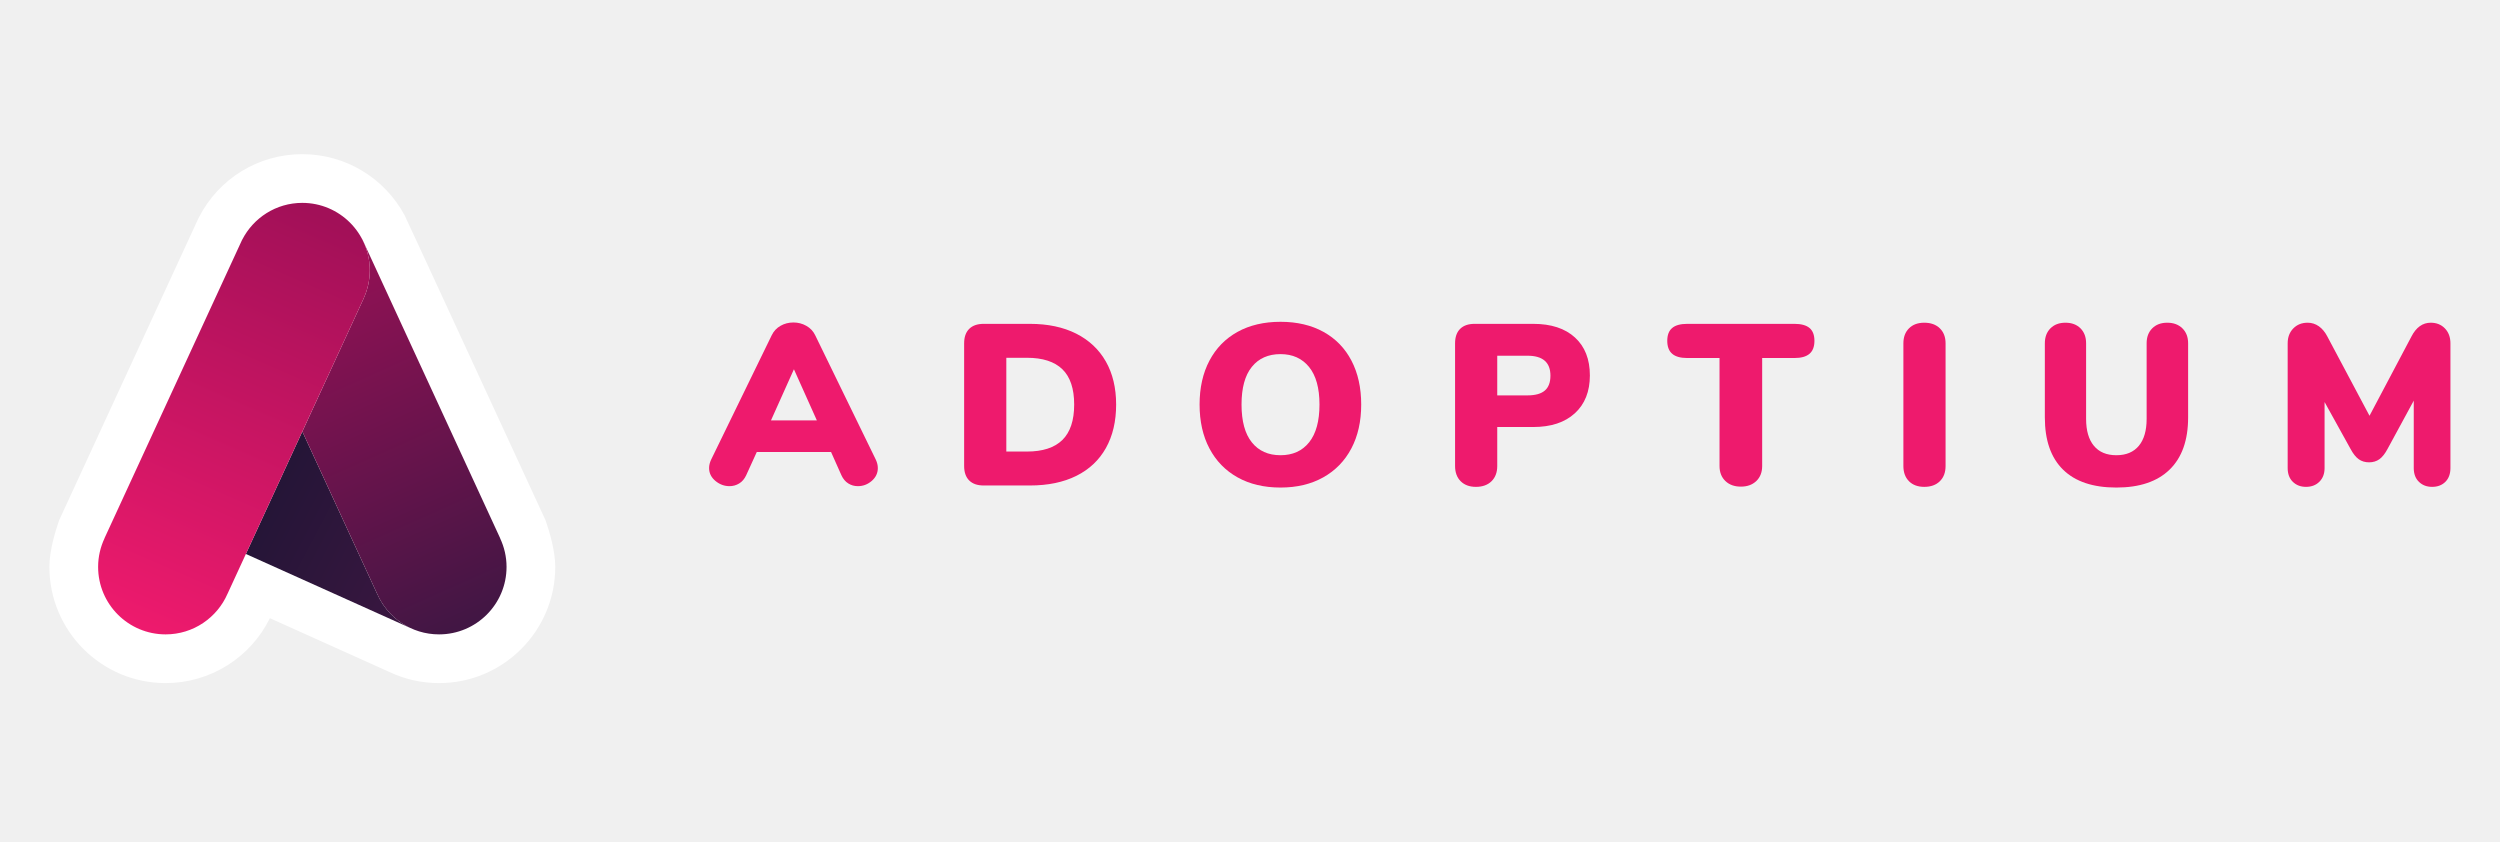
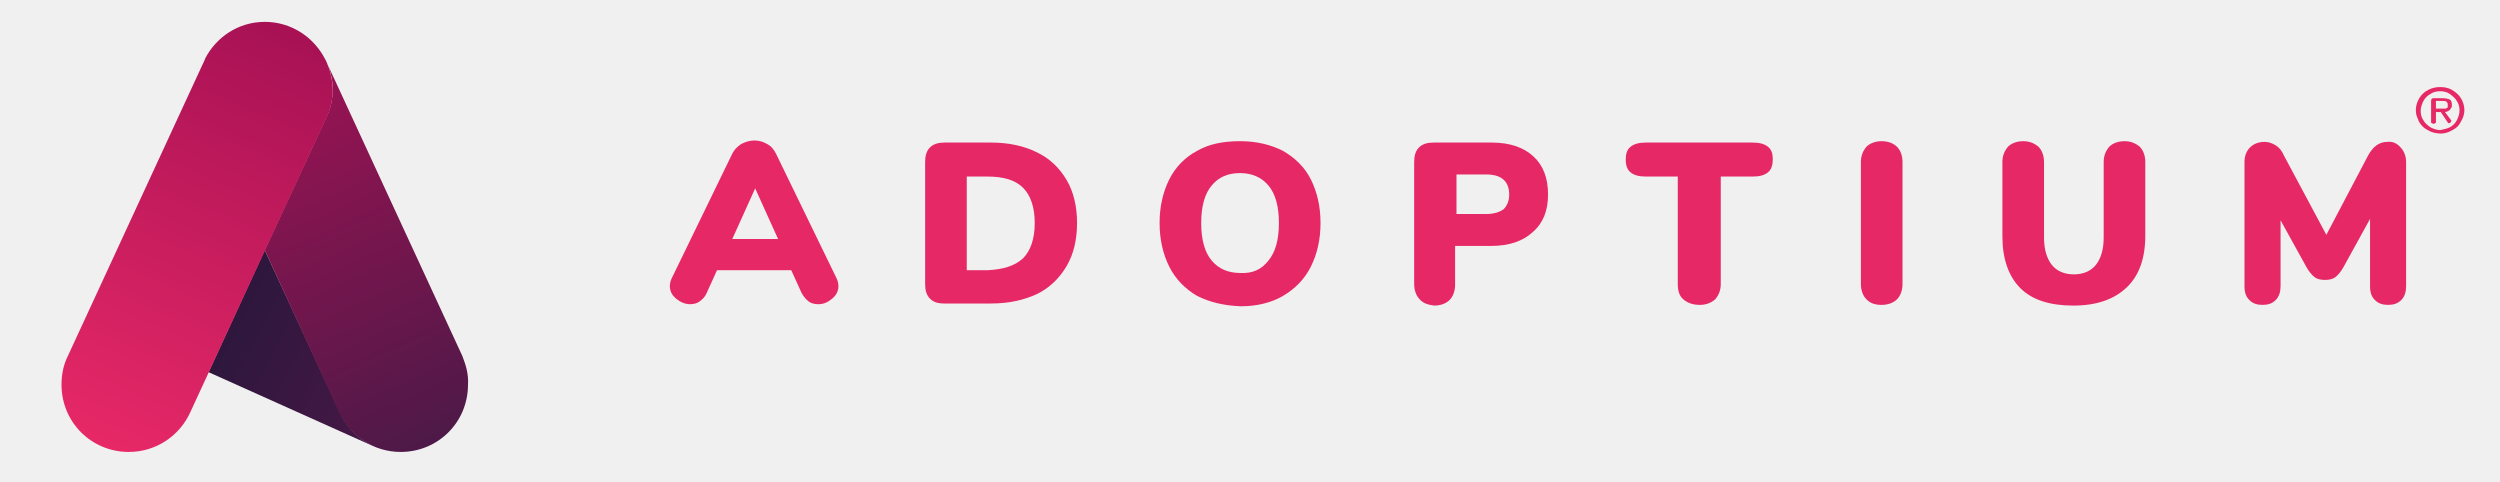
- <svg id="svg8" version="1.1" viewBox="0 0 297 100" height="80mm">
-   <defs id="defs2">
-     <clipPath clipPathUnits="userSpaceOnUse" id="clipPath242">
-       <path d="m 987.855,678.469 -0.019,-0.008 -107.453,233.098 -81.121,-175.989 235.718,-106.09 0.01,0.02 c -21.01,10.078 -37.838,27.52 -47.135,48.969 z" id="path240" />
-     </clipPath>
-     <linearGradient x1="0" y1="0" x2="1" y2="0" gradientUnits="userSpaceOnUse" gradientTransform="matrix(-481.882,253.823,253.823,481.882,1152.35,658.95)" spreadMethod="pad" id="linearGradient248">
-       <stop style="stop-opacity:1;stop-color:#421644" offset="0" id="stop244" />
-       <stop style="stop-opacity:1;stop-color:#151530" offset="1" id="stop246" />
-     </linearGradient>
-     <clipPath clipPathUnits="userSpaceOnUse" id="clipPath258">
-       <path d="m 1164.62,758.102 0.08,0.039 -194.618,422.029 c -0.547,1.32 -1.184,2.59 -1.789,3.88 l -1.453,3.16 -0.059,-0.03 c -0.324,0.65 -0.703,1.27 -1.054,1.9 7.382,-13.68 11.589,-29.34 11.589,-45.98 0,-14.34 -3.191,-27.91 -8.777,-40.15 l 0.059,-0.03 -88.215,-191.361 107.453,-233.098 0.019,0.008 c 14.915,-34.387 49.125,-58.457 89.005,-58.457 53.57,0 96.99,43.429 96.99,97 0,14.707 -3.37,28.597 -9.23,41.09 z" id="path256" />
-     </clipPath>
-     <linearGradient x1="0" y1="0" x2="1" y2="0" gradientUnits="userSpaceOnUse" gradientTransform="matrix(265.274,-595.434,-595.434,-265.274,846.292,1230.46)" spreadMethod="pad" id="linearGradient264">
-       <stop style="stop-opacity:1;stop-color:#a21058" offset="0" id="stop260" />
-       <stop style="stop-opacity:1;stop-color:#421644" offset="1" id="stop262" />
-     </linearGradient>
-     <clipPath clipPathUnits="userSpaceOnUse" id="clipPath274">
-       <path d="m 880.316,1240.11 c -37.687,0 -70.273,-21.54 -86.328,-52.93 l -0.058,0.03 -1.457,-3.16 c -0.606,-1.29 -1.239,-2.56 -1.785,-3.88 l -194.622,-422.029 0.079,-0.039 c -5.86,-12.493 -9.227,-26.383 -9.227,-41.09 0,-53.571 43.418,-97 96.992,-97 39.871,0 74.09,24.07 89.004,58.457 l 0.02,-0.008 195.664,424.459 -0.059,0.03 c 5.586,12.24 8.777,25.81 8.777,40.15 0,53.58 -43.425,97.01 -97,97.01 z" id="path272" />
-     </clipPath>
-     <linearGradient x1="0" y1="0" x2="1" y2="0" gradientUnits="userSpaceOnUse" gradientTransform="matrix(259.548,595.434,595.434,-259.548,649.304,625.36)" spreadMethod="pad" id="linearGradient280">
-       <stop style="stop-opacity:1;stop-color:#ee1a6d" offset="0" id="stop276" />
-       <stop style="stop-opacity:1;stop-color:#a21058" offset="1" id="stop278" />
-     </linearGradient>
-   </defs>
-   <g id="layer1">
-     <g transform="matrix(0.0826697,0,0,-0.0826697,-36.86423,126.621)" id="g216">
-       <path id="path218" style="fill:#ee1a6d;fill-opacity:1;fill-rule:nonzero;stroke:none" d="m 1553.87,927.555 h 65.89 l -32.94,73.465 z m 153.53,-68.524 c 0,-7.25 -2.92,-13.41 -8.73,-18.461 -5.82,-5.039 -12.47,-7.558 -19.93,-7.558 -5.06,0 -9.68,1.297 -13.84,3.937 -4.17,2.641 -7.47,6.59 -9.89,11.871 l -14.82,33.27 h -106.74 l -15.16,-33.27 c -2.42,-5.281 -5.76,-9.23 -10.04,-11.871 -4.29,-2.64 -8.95,-3.937 -14,-3.937 -7.47,0 -14.23,2.519 -20.27,7.558 -6.04,5.051 -9.06,11.211 -9.06,18.461 0,3.953 0.99,8.016 2.97,12.188 l 86.98,178.561 c 2.85,5.93 7.08,10.48 12.68,13.67 5.6,3.19 11.8,4.78 18.6,4.78 6.6,0 12.75,-1.59 18.46,-4.78 5.7,-3.19 9.99,-7.74 12.84,-13.67 l 86.99,-178.561 c 1.97,-4.172 2.96,-8.235 2.96,-12.188" />
-       <path id="path220" style="fill:#ee1a6d;fill-opacity:1;fill-rule:nonzero;stroke:none" d="m 1972.6,899.383 c 11.31,11.094 16.96,28.055 16.96,50.898 0,22.84 -5.65,39.754 -16.96,50.739 -11.32,10.98 -28.28,16.48 -50.9,16.48 h -29.65 V 882.754 h 29.65 c 22.62,0 39.58,5.535 50.9,16.629 z m -133.93,-58.145 c -4.83,4.821 -7.24,11.75 -7.24,20.762 v 176.25 c 0,9 2.41,15.92 7.24,20.75 4.84,4.82 11.75,7.26 20.77,7.26 h 66.54 c 25.7,0 47.82,-4.67 66.39,-14.01 18.55,-9.33 32.78,-22.68 42.66,-40.03 9.88,-17.349 14.83,-37.993 14.83,-61.939 0,-24.16 -4.9,-44.972 -14.66,-62.422 -9.79,-17.461 -23.95,-30.808 -42.5,-40.031 -18.57,-9.226 -40.8,-13.84 -66.72,-13.84 h -66.54 c -9.02,0 -15.93,2.41 -20.77,7.25" />
-       <path id="path222" style="fill:#ee1a6d;fill-opacity:1;fill-rule:nonzero;stroke:none" d="m 2327.25,896.09 c 9.89,12.414 14.83,30.469 14.83,54.191 0,23.731 -5,41.739 -14.99,54.029 -10,12.3 -23.67,18.46 -41.01,18.46 -17.58,0 -31.31,-6.1 -41.18,-18.29 -9.9,-12.187 -14.84,-30.253 -14.84,-54.199 0,-23.937 4.94,-42.062 14.84,-54.355 9.87,-12.305 23.6,-18.449 41.18,-18.449 17.57,0 31.3,6.203 41.17,18.613 z M 2224.3,845.68 c -17.46,9.781 -30.92,23.617 -40.35,41.515 -9.46,17.899 -14.17,38.926 -14.17,63.086 0,24.16 4.71,45.184 14.17,63.099 9.43,17.89 22.89,31.67 40.35,41.34 17.46,9.66 38.06,14.49 61.78,14.49 23.71,0 44.3,-4.83 61.76,-14.49 17.47,-9.67 30.85,-23.45 40.19,-41.34 9.35,-17.915 14,-38.939 14,-63.099 0,-24.16 -4.71,-45.187 -14.16,-63.086 -9.45,-17.898 -22.9,-31.734 -40.35,-41.515 -17.46,-9.77 -37.95,-14.66 -61.44,-14.66 -23.72,0 -44.32,4.89 -61.78,14.66" />
-       <path id="path224" style="fill:#ee1a6d;fill-opacity:1;fill-rule:nonzero;stroke:none" d="m 2665.89,970.387 c 5.39,4.609 8.08,11.742 8.08,21.41 0,19.113 -10.99,28.663 -32.95,28.663 h -43.49 v -56.995 h 43.49 c 11.21,0 19.49,2.305 24.87,6.922 z M 2544.98,840.09 c -5.38,5.379 -8.06,12.68 -8.06,21.91 v 176.25 c 0,9 2.41,15.92 7.24,20.75 4.84,4.82 11.75,7.26 20.76,7.26 h 84.34 c 25.7,0 45.67,-6.55 59.96,-19.61 14.27,-13.07 21.42,-31.24 21.42,-54.521 0,-23.07 -7.21,-41.184 -21.58,-54.359 -14.39,-13.18 -34.32,-19.762 -59.8,-19.762 h -51.73 V 862 c 0,-9.23 -2.74,-16.531 -8.23,-21.91 -5.5,-5.399 -12.97,-8.078 -22.4,-8.078 -9.22,0 -16.53,2.679 -21.92,8.078" />
-       <path id="path226" style="fill:#ee1a6d;fill-opacity:1;fill-rule:nonzero;stroke:none" d="m 2925.36,840.41 c -5.6,5.391 -8.4,12.578 -8.4,21.59 v 155.16 h -46.45 c -9.67,0 -16.86,2.03 -21.58,6.1 -4.72,4.06 -7.08,10.26 -7.08,18.62 0,8.34 2.36,14.48 7.08,18.44 4.72,3.95 11.91,5.94 21.58,5.94 h 154.18 c 9.67,0 16.86,-1.99 21.58,-5.94 4.72,-3.96 7.08,-10.1 7.08,-18.44 0,-8.36 -2.36,-14.56 -7.08,-18.62 -4.72,-4.07 -11.91,-6.1 -21.58,-6.1 h -46.45 V 862 c 0,-9.012 -2.81,-16.199 -8.4,-21.59 -5.6,-5.379 -13.01,-8.07 -22.24,-8.07 -9.23,0 -16.64,2.691 -22.24,8.07" />
-       <path id="path228" style="fill:#ee1a6d;fill-opacity:1;fill-rule:nonzero;stroke:none" d="m 3189.24,840.09 c -5.37,5.379 -8.07,12.68 -8.07,21.91 v 176.25 c 0,9 2.7,16.19 8.07,21.57 5.39,5.39 12.7,8.08 21.92,8.08 9.44,0 16.9,-2.69 22.4,-8.08 5.49,-5.38 8.24,-12.57 8.24,-21.57 V 862 c 0,-9.23 -2.75,-16.531 -8.24,-21.91 -5.5,-5.399 -12.96,-8.078 -22.4,-8.078 -9.22,0 -16.53,2.679 -21.92,8.078" />
-       <path id="path230" style="fill:#ee1a6d;fill-opacity:1;fill-rule:nonzero;stroke:none" d="m 3410.64,856.73 c -17.46,17.125 -26.19,42.165 -26.19,75.106 v 106.414 c 0,9 2.68,16.19 8.07,21.57 5.38,5.39 12.57,8.08 21.57,8.08 9.01,0 16.2,-2.69 21.59,-8.08 5.38,-5.38 8.07,-12.57 8.07,-21.57 V 929.527 c 0,-16.687 3.73,-29.539 11.2,-38.543 7.45,-9.004 18.23,-13.507 32.29,-13.507 14.04,0 24.81,4.503 32.28,13.507 7.46,9.004 11.2,21.856 11.2,38.543 v 108.723 c 0,9 2.69,16.19 8.07,21.57 5.38,5.39 12.57,8.08 21.58,8.08 9,0 16.25,-2.69 21.74,-8.08 5.5,-5.38 8.24,-12.57 8.24,-21.57 V 931.836 c 0,-32.727 -8.84,-57.707 -26.52,-74.945 -17.69,-17.243 -43.21,-25.871 -76.59,-25.871 -33.61,0 -59.14,8.57 -76.6,25.71" />
-       <path id="path232" style="fill:#ee1a6d;fill-opacity:1;fill-rule:nonzero;stroke:none" d="m 3959.41,1059.67 c 5.26,-5.5 7.9,-12.64 7.9,-21.42 V 859.031 c 0,-8.359 -2.43,-14.941 -7.25,-19.761 -4.83,-4.84 -11.2,-7.258 -19.11,-7.258 -7.69,0 -14,2.418 -18.95,7.258 -4.93,4.82 -7.41,11.402 -7.41,19.761 v 96.856 l -37.56,-69.192 c -3.74,-7.031 -7.68,-12.019 -11.85,-14.988 -4.18,-2.961 -9.12,-4.445 -14.83,-4.445 -5.71,0 -10.66,1.484 -14.82,4.445 -4.17,2.969 -8.14,7.957 -11.87,14.988 l -37.22,67.219 v -94.883 c 0,-8.133 -2.47,-14.66 -7.41,-19.609 -4.95,-4.934 -11.36,-7.41 -19.27,-7.41 -7.7,0 -14.01,2.418 -18.96,7.258 -4.93,4.82 -7.4,11.402 -7.4,19.761 v 179.219 c 0,8.78 2.69,15.92 8.07,21.42 5.38,5.48 12.24,8.23 20.58,8.23 5.94,0 11.32,-1.7 16.15,-5.11 4.84,-3.41 8.89,-8.29 12.19,-14.66 l 60.62,-113.982 60.29,113.982 c 6.81,13.17 16.04,19.77 27.68,19.77 8.34,0 15.15,-2.75 20.43,-8.23" />
-       <path id="path234" style="fill:#ffffff;fill-opacity:1;fill-rule:nonzero;stroke:none" d="m 880.316,1310.11 c -62.961,0 -119.921,-34.89 -148.652,-91.03 l -0.644,-1.27 -0.606,-1.3 -197.922,-429.041 -1.445,-3.149 -1.133,-3.269 c -3.906,-11.301 -13.008,-40.129 -13.008,-64.039 0,-92.09 74.922,-167 167.004,-167 63.887,0 121.836,36.347 149.844,93.277 l 171.826,-77.328 c 22.4,-10.582 46.38,-15.949 71.28,-15.949 92.08,0 167,74.91 167,167 0,23.91 -9.1,52.738 -13.01,64.039 l -1.13,3.269 -1.46,3.16 c -191.33,414.51 -199.26,431.69 -200.89,434.78 v 0 c -29.202,54.18 -85.55,87.85 -147.054,87.85 v 0" />
-       <g id="g236">
-         <g clip-path="url(#clipPath242)" id="g238">
-           <path id="path250" style="fill:url(#linearGradient248);fill-opacity:1;fill-rule:nonzero;stroke:none" d="m 987.855,678.469 -0.019,-0.008 -107.453,233.098 -81.121,-175.989 235.718,-106.09 0.01,0.02 c -21.01,10.078 -37.838,27.52 -47.135,48.969" />
-         </g>
-       </g>
-       <g id="g252">
-         <g clip-path="url(#clipPath258)" id="g254">
-           <path id="path266" style="fill:url(#linearGradient264);fill-opacity:1;fill-rule:nonzero;stroke:none" d="m 1164.62,758.102 0.08,0.039 -194.618,422.029 c -0.547,1.32 -1.184,2.59 -1.789,3.88 l -1.453,3.16 -0.059,-0.03 c -0.324,0.65 -0.703,1.27 -1.054,1.9 7.382,-13.68 11.589,-29.34 11.589,-45.98 0,-14.34 -3.191,-27.91 -8.777,-40.15 l 0.059,-0.03 -88.215,-191.361 107.453,-233.098 0.019,0.008 c 14.915,-34.387 49.125,-58.457 89.005,-58.457 53.57,0 96.99,43.429 96.99,97 0,14.707 -3.37,28.597 -9.23,41.09" />
-         </g>
-       </g>
-       <g id="g268">
-         <g clip-path="url(#clipPath274)" id="g270">
-           <path id="path282" style="fill:url(#linearGradient280);fill-opacity:1;fill-rule:nonzero;stroke:none" d="m 880.316,1240.11 c -37.687,0 -70.273,-21.54 -86.328,-52.93 l -0.058,0.03 -1.457,-3.16 c -0.606,-1.29 -1.239,-2.56 -1.785,-3.88 l -194.622,-422.029 0.079,-0.039 c -5.86,-12.493 -9.227,-26.383 -9.227,-41.09 0,-53.571 43.418,-97 96.992,-97 39.871,0 74.09,24.07 89.004,58.457 l 0.02,-0.008 195.664,424.459 -0.059,0.03 c 5.586,12.24 8.777,25.81 8.777,40.15 0,53.58 -43.425,97.01 -97,97.01" />
-         </g>
-       </g>
+ <svg xmlns="http://www.w3.org/2000/svg" version="1.1" id="Ebene_1" x="0px" y="0px" viewBox="0 0 360.4 69.347" xml:space="preserve" width="360.4" height="69.347">
+   <defs id="defs577" />
+   <style type="text/css" id="style507">
+ 	.st0{fill:#E72867;}
+ 	.st1{fill:url(#SVGID_1_);}
+ 	.st2{fill:url(#SVGID_00000065053929645682165250000009824252943880321706_);}
+ 	.st3{fill:url(#SVGID_00000028306637974569967630000010874778445712791955_);}
+ </style>
+   <g id="g541" transform="translate(-49.83347,-58.84746)">
+     <g id="g511">
+       <path class="st0" d="m 170.7,100.1 c 0,0.7 -0.3,1.3 -0.9,1.8 -0.6,0.5 -1.2,0.8 -2,0.8 -0.5,0 -1,-0.1 -1.4,-0.4 -0.4,-0.3 -0.7,-0.7 -1,-1.2 l -1.5,-3.3 h -10.7 l -1.5,3.3 c -0.2,0.5 -0.6,0.9 -1,1.2 -0.4,0.3 -0.9,0.4 -1.4,0.4 -0.7,0 -1.4,-0.3 -2,-0.8 -0.6,-0.5 -0.9,-1.1 -0.9,-1.8 0,-0.4 0.1,-0.8 0.3,-1.2 L 155.4,81 c 0.3,-0.6 0.7,-1 1.3,-1.4 0.6,-0.3 1.2,-0.5 1.9,-0.5 0.7,0 1.3,0.2 1.8,0.5 0.6,0.3 1,0.8 1.3,1.4 l 8.7,17.9 c 0.2,0.4 0.3,0.8 0.3,1.2 z M 155.4,93.3 H 162 L 158.7,86 Z" id="path509" />
+     </g>
+     <g id="g515">
+       <path class="st0" d="m 183.9,101.9 c -0.5,-0.5 -0.7,-1.2 -0.7,-2.1 V 82.2 c 0,-0.9 0.2,-1.6 0.7,-2.1 0.5,-0.5 1.2,-0.7 2.1,-0.7 h 6.7 c 2.6,0 4.8,0.5 6.6,1.4 1.9,0.9 3.3,2.3 4.3,4 1,1.7 1.5,3.8 1.5,6.2 0,2.4 -0.5,4.5 -1.5,6.2 -1,1.7 -2.4,3.1 -4.2,4 -1.9,0.9 -4.1,1.4 -6.7,1.4 H 186 c -1,0 -1.6,-0.2 -2.1,-0.7 z m 13.4,-5.8 c 1.1,-1.1 1.7,-2.8 1.7,-5.1 0,-2.3 -0.6,-4 -1.7,-5.1 -1.1,-1.1 -2.8,-1.6 -5.1,-1.6 h -3 v 13.5 h 3 c 2.2,-0.1 3.9,-0.6 5.1,-1.7 z" id="path513" />
+     </g>
+     <g id="g519">
+       <path class="st0" d="m 222.4,101.5 c -1.7,-1 -3.1,-2.4 -4,-4.2 -0.9,-1.8 -1.4,-3.9 -1.4,-6.3 0,-2.4 0.5,-4.5 1.4,-6.3 0.9,-1.8 2.3,-3.2 4,-4.1 1.7,-1 3.8,-1.4 6.2,-1.4 2.4,0 4.4,0.5 6.2,1.4 1.7,1 3.1,2.3 4,4.1 0.9,1.8 1.4,3.9 1.4,6.3 0,2.4 -0.5,4.5 -1.4,6.3 -0.9,1.8 -2.3,3.2 -4,4.2 -1.7,1 -3.8,1.5 -6.1,1.5 -2.5,-0.1 -4.5,-0.6 -6.3,-1.5 z m 10.3,-5.1 c 1,-1.2 1.5,-3 1.5,-5.4 0,-2.4 -0.5,-4.2 -1.5,-5.4 -1,-1.2 -2.4,-1.8 -4.1,-1.8 -1.8,0 -3.1,0.6 -4.1,1.8 -1,1.2 -1.5,3 -1.5,5.4 0,2.4 0.5,4.2 1.5,5.4 1,1.2 2.4,1.8 4.1,1.8 1.8,0.1 3.1,-0.5 4.1,-1.8 z" id="path517" />
+     </g>
+     <g id="g523">
+       <path class="st0" d="m 254.5,102 c -0.5,-0.5 -0.8,-1.3 -0.8,-2.2 V 82.2 c 0,-0.9 0.2,-1.6 0.7,-2.1 0.5,-0.5 1.2,-0.7 2.1,-0.7 h 8.4 c 2.6,0 4.6,0.7 6,2 1.4,1.3 2.1,3.1 2.1,5.5 0,2.3 -0.7,4.1 -2.2,5.4 -1.4,1.3 -3.4,2 -6,2 h -5.2 v 5.6 c 0,0.9 -0.3,1.7 -0.8,2.2 -0.5,0.5 -1.3,0.8 -2.2,0.8 -0.8,-0.1 -1.6,-0.3 -2.1,-0.9 z m 12.1,-13 c 0.5,-0.5 0.8,-1.2 0.8,-2.1 0,-1.9 -1.1,-2.9 -3.3,-2.9 h -4.3 v 5.7 h 4.3 c 1.1,0 2,-0.3 2.5,-0.7 z" id="path521" />
+     </g>
+     <g id="g527">
+       <path class="st0" d="m 292.5,102 c -0.6,-0.5 -0.8,-1.3 -0.8,-2.2 V 84.3 h -4.6 c -1,0 -1.7,-0.2 -2.2,-0.6 -0.5,-0.4 -0.7,-1 -0.7,-1.9 0,-0.8 0.2,-1.4 0.7,-1.8 0.5,-0.4 1.2,-0.6 2.2,-0.6 h 15.4 c 1,0 1.7,0.2 2.2,0.6 0.5,0.4 0.7,1 0.7,1.8 0,0.8 -0.2,1.5 -0.7,1.9 -0.5,0.4 -1.2,0.6 -2.2,0.6 h -4.6 v 15.5 c 0,0.9 -0.3,1.6 -0.8,2.2 -0.6,0.5 -1.3,0.8 -2.2,0.8 -1.1,0 -1.8,-0.3 -2.4,-0.8 z" id="path525" />
+     </g>
+     <g id="g531">
+       <path class="st0" d="m 318.9,102 c -0.5,-0.5 -0.8,-1.3 -0.8,-2.2 V 82.2 c 0,-0.9 0.3,-1.6 0.8,-2.2 0.5,-0.5 1.3,-0.8 2.2,-0.8 0.9,0 1.7,0.3 2.2,0.8 0.5,0.5 0.8,1.3 0.8,2.2 v 17.6 c 0,0.9 -0.3,1.7 -0.8,2.2 -0.5,0.5 -1.3,0.8 -2.2,0.8 -0.9,0 -1.6,-0.2 -2.2,-0.8 z" id="path529" />
+     </g>
+     <g id="g535">
+       <path class="st0" d="m 341.1,100.4 c -1.7,-1.7 -2.6,-4.2 -2.6,-7.5 V 82.2 c 0,-0.9 0.3,-1.6 0.8,-2.2 0.5,-0.5 1.3,-0.8 2.2,-0.8 0.9,0 1.6,0.3 2.2,0.8 0.5,0.5 0.8,1.3 0.8,2.2 v 10.9 c 0,1.7 0.4,3 1.1,3.9 0.7,0.9 1.8,1.4 3.2,1.4 1.4,0 2.5,-0.5 3.2,-1.4 0.7,-0.9 1.1,-2.2 1.1,-3.9 V 82.2 c 0,-0.9 0.3,-1.6 0.8,-2.2 0.5,-0.5 1.3,-0.8 2.2,-0.8 0.9,0 1.6,0.3 2.2,0.8 0.5,0.5 0.8,1.3 0.8,2.2 v 10.6 c 0,3.3 -0.9,5.8 -2.7,7.5 -1.8,1.7 -4.3,2.6 -7.7,2.6 -3.3,0 -5.9,-0.8 -7.6,-2.5 z" id="path533" />
+     </g>
+     <g id="g539">
+       <path class="st0" d="m 395.9,80.1 c 0.5,0.5 0.8,1.3 0.8,2.1 v 17.9 c 0,0.8 -0.2,1.5 -0.7,2 -0.5,0.5 -1.1,0.7 -1.9,0.7 -0.8,0 -1.4,-0.2 -1.9,-0.7 -0.5,-0.5 -0.7,-1.1 -0.7,-2 v -9.7 l -3.8,6.9 c -0.4,0.7 -0.8,1.2 -1.2,1.5 -0.4,0.3 -0.9,0.4 -1.5,0.4 -0.6,0 -1.1,-0.1 -1.5,-0.4 -0.4,-0.3 -0.8,-0.8 -1.2,-1.5 l -3.7,-6.7 v 9.5 c 0,0.8 -0.2,1.5 -0.7,2 -0.5,0.5 -1.1,0.7 -1.9,0.7 -0.8,0 -1.4,-0.2 -1.9,-0.7 -0.5,-0.5 -0.7,-1.1 -0.7,-2 V 82.2 c 0,-0.9 0.3,-1.6 0.8,-2.1 0.5,-0.5 1.2,-0.8 2.1,-0.8 0.6,0 1.1,0.2 1.6,0.5 0.5,0.3 0.9,0.8 1.2,1.5 l 6.1,11.4 6,-11.4 c 0.7,-1.3 1.6,-2 2.8,-2 0.7,-0.1 1.4,0.2 1.9,0.8 z" id="path537" />
    </g>
  </g>
+   <g id="g568" transform="translate(-49.83347,-58.84746)">
+     <g id="g550">
+       <linearGradient id="SVGID_1_" gradientUnits="userSpaceOnUse" x1="115.21" y1="67.834" x2="67.024" y2="93.216" gradientTransform="matrix(1,0,0,-1,0,188)">
+         <stop offset="0" style="stop-color:#4E1948" id="stop543" />
+         <stop offset="1" style="stop-color:#1C1537" id="stop545" />
+       </linearGradient>
+       <path class="st1" d="m 98.8,118.2 v 0 L 88,94.9 l -8.1,17.6 23.6,10.6 v 0 c -2.1,-1 -3.8,-2.8 -4.7,-4.9 z" id="path548" style="fill:url(#SVGID_1_)" />
+     </g>
+     <g id="g559">
+       <linearGradient id="SVGID_00000145743962791996125070000013581446879847130757_" gradientUnits="userSpaceOnUse" x1="84.619" y1="125.024" x2="111.146" y2="65.482" gradientTransform="matrix(1,0,0,-1,0,188)">
+         <stop offset="0" style="stop-color:#A81255" id="stop552" />
+         <stop offset="1" style="stop-color:#4E1948" id="stop554" />
+       </linearGradient>
+       <path style="fill:url(#SVGID_00000145743962791996125070000013581446879847130757_)" d="m 116.5,110.2 v 0 L 97,68 c -0.1,-0.1 -0.1,-0.3 -0.2,-0.4 l -0.1,-0.3 v 0 c 0,-0.1 -0.1,-0.1 -0.1,-0.2 0.7,1.4 1.2,2.9 1.2,4.6 0,1.4 -0.3,2.8 -0.9,4 v 0 L 88,94.9 98.7,118.2 v 0 c 1.5,3.4 4.9,5.8 8.9,5.8 5.4,0 9.7,-4.3 9.7,-9.7 0.1,-1.5 -0.3,-2.8 -0.8,-4.1 z" id="path557" />
+     </g>
+     <linearGradient id="SVGID_00000124859595985751541310000017323660527589185197_" gradientUnits="userSpaceOnUse" x1="64.958" y1="64.507" x2="90.912" y2="124.049" gradientTransform="matrix(1,0,0,-1,0,188)">
+       <stop offset="0" style="stop-color:#E72867" id="stop561" />
+       <stop offset="1" style="stop-color:#A81255" id="stop563" />
+     </linearGradient>
+     <path style="fill:url(#SVGID_00000124859595985751541310000017323660527589185197_)" d="m 88,62 c -3.8,0 -7,2.2 -8.6,5.3 v 0 l -0.1,0.3 c -0.1,0.1 -0.1,0.3 -0.2,0.4 l -19.5,42.2 v 0 c -0.6,1.2 -0.9,2.6 -0.9,4.1 0,5.4 4.3,9.7 9.7,9.7 4,0 7.4,-2.4 8.9,-5.8 v 0 L 96.9,75.8 v 0 c 0.6,-1.2 0.9,-2.6 0.9,-4 C 97.7,66.4 93.4,62 88,62 Z" id="path566" />
+   </g>
+   <g id="g572" transform="translate(-49.83347,-58.84746)">
+     <path class="st0" d="m 400.2,77.8 c -0.4,-0.2 -0.8,-0.4 -1.1,-0.7 -0.3,-0.3 -0.6,-0.7 -0.7,-1.1 -0.2,-0.4 -0.3,-0.8 -0.3,-1.3 0,-0.6 0.2,-1.2 0.5,-1.7 0.3,-0.5 0.7,-0.9 1.3,-1.2 0.6,-0.3 1.1,-0.4 1.7,-0.4 0.6,0 1.2,0.1 1.7,0.4 0.5,0.3 1,0.7 1.3,1.2 0.3,0.5 0.5,1.1 0.5,1.7 0,0.4 -0.1,0.9 -0.3,1.3 -0.2,0.4 -0.4,0.8 -0.7,1.1 -0.3,0.3 -0.7,0.5 -1.1,0.7 -0.4,0.2 -0.9,0.3 -1.3,0.3 -0.4,0 -1.1,-0.1 -1.5,-0.3 z m 2.8,-0.6 c 0.4,-0.2 0.8,-0.6 1,-1 0.2,-0.4 0.4,-0.9 0.4,-1.4 0,-0.5 -0.1,-1 -0.4,-1.4 -0.2,-0.4 -0.6,-0.7 -1,-1 -0.4,-0.3 -0.9,-0.4 -1.4,-0.4 -0.5,0 -1,0.1 -1.4,0.4 -0.4,0.2 -0.8,0.6 -1,1 -0.2,0.4 -0.4,0.9 -0.4,1.4 0,0.5 0.1,1 0.4,1.4 0.2,0.4 0.6,0.7 1,1 0.4,0.2 0.9,0.4 1.4,0.4 0.5,-0.1 1,-0.2 1.4,-0.4 z m -2.6,-0.6 c -0.1,0 -0.1,-0.1 -0.1,-0.2 v -3 c 0,-0.1 0,-0.2 0.1,-0.3 0.1,-0.1 0.2,-0.1 0.3,-0.1 h 1.2 c 0.5,0 0.9,0.1 1.1,0.2 0.2,0.1 0.3,0.4 0.3,0.8 0,0.2 0,0.3 -0.1,0.4 -0.1,0.1 -0.1,0.2 -0.2,0.3 -0.1,0.1 -0.2,0.1 -0.3,0.2 -0.1,0 -0.3,0.1 -0.4,0.1 l 0.9,1.2 c 0,0 0,0.1 0,0.1 0,0.1 0,0.1 -0.1,0.2 -0.1,0.1 -0.1,0.1 -0.2,0.1 -0.1,0 -0.2,0 -0.2,-0.1 l -1,-1.5 H 401 v 1.4 c 0,0.1 0,0.2 -0.1,0.2 -0.1,0 -0.1,0.1 -0.2,0.1 -0.1,0 -0.3,-0.1 -0.3,-0.1 z m 0.8,-2.1 c 0.1,0 0.1,0 0.2,0 0.1,0 0.1,0 0.2,0 0.1,0 0.1,0 0.2,0 0.1,0 0.1,0 0.1,0 0.1,0 0.2,0 0.3,0 0.1,0 0.1,0 0.2,0 0.1,0 0.1,-0.1 0.2,-0.1 0.1,0 0.1,-0.1 0.1,-0.2 0,-0.1 0,-0.2 0,-0.3 0,-0.2 -0.1,-0.3 -0.2,-0.4 -0.1,-0.1 -0.3,-0.1 -0.6,-0.1 H 401 v 1 c -0.1,0.1 0,0.1 0.2,0.1 z" id="path570" />
+   </g>
</svg>
